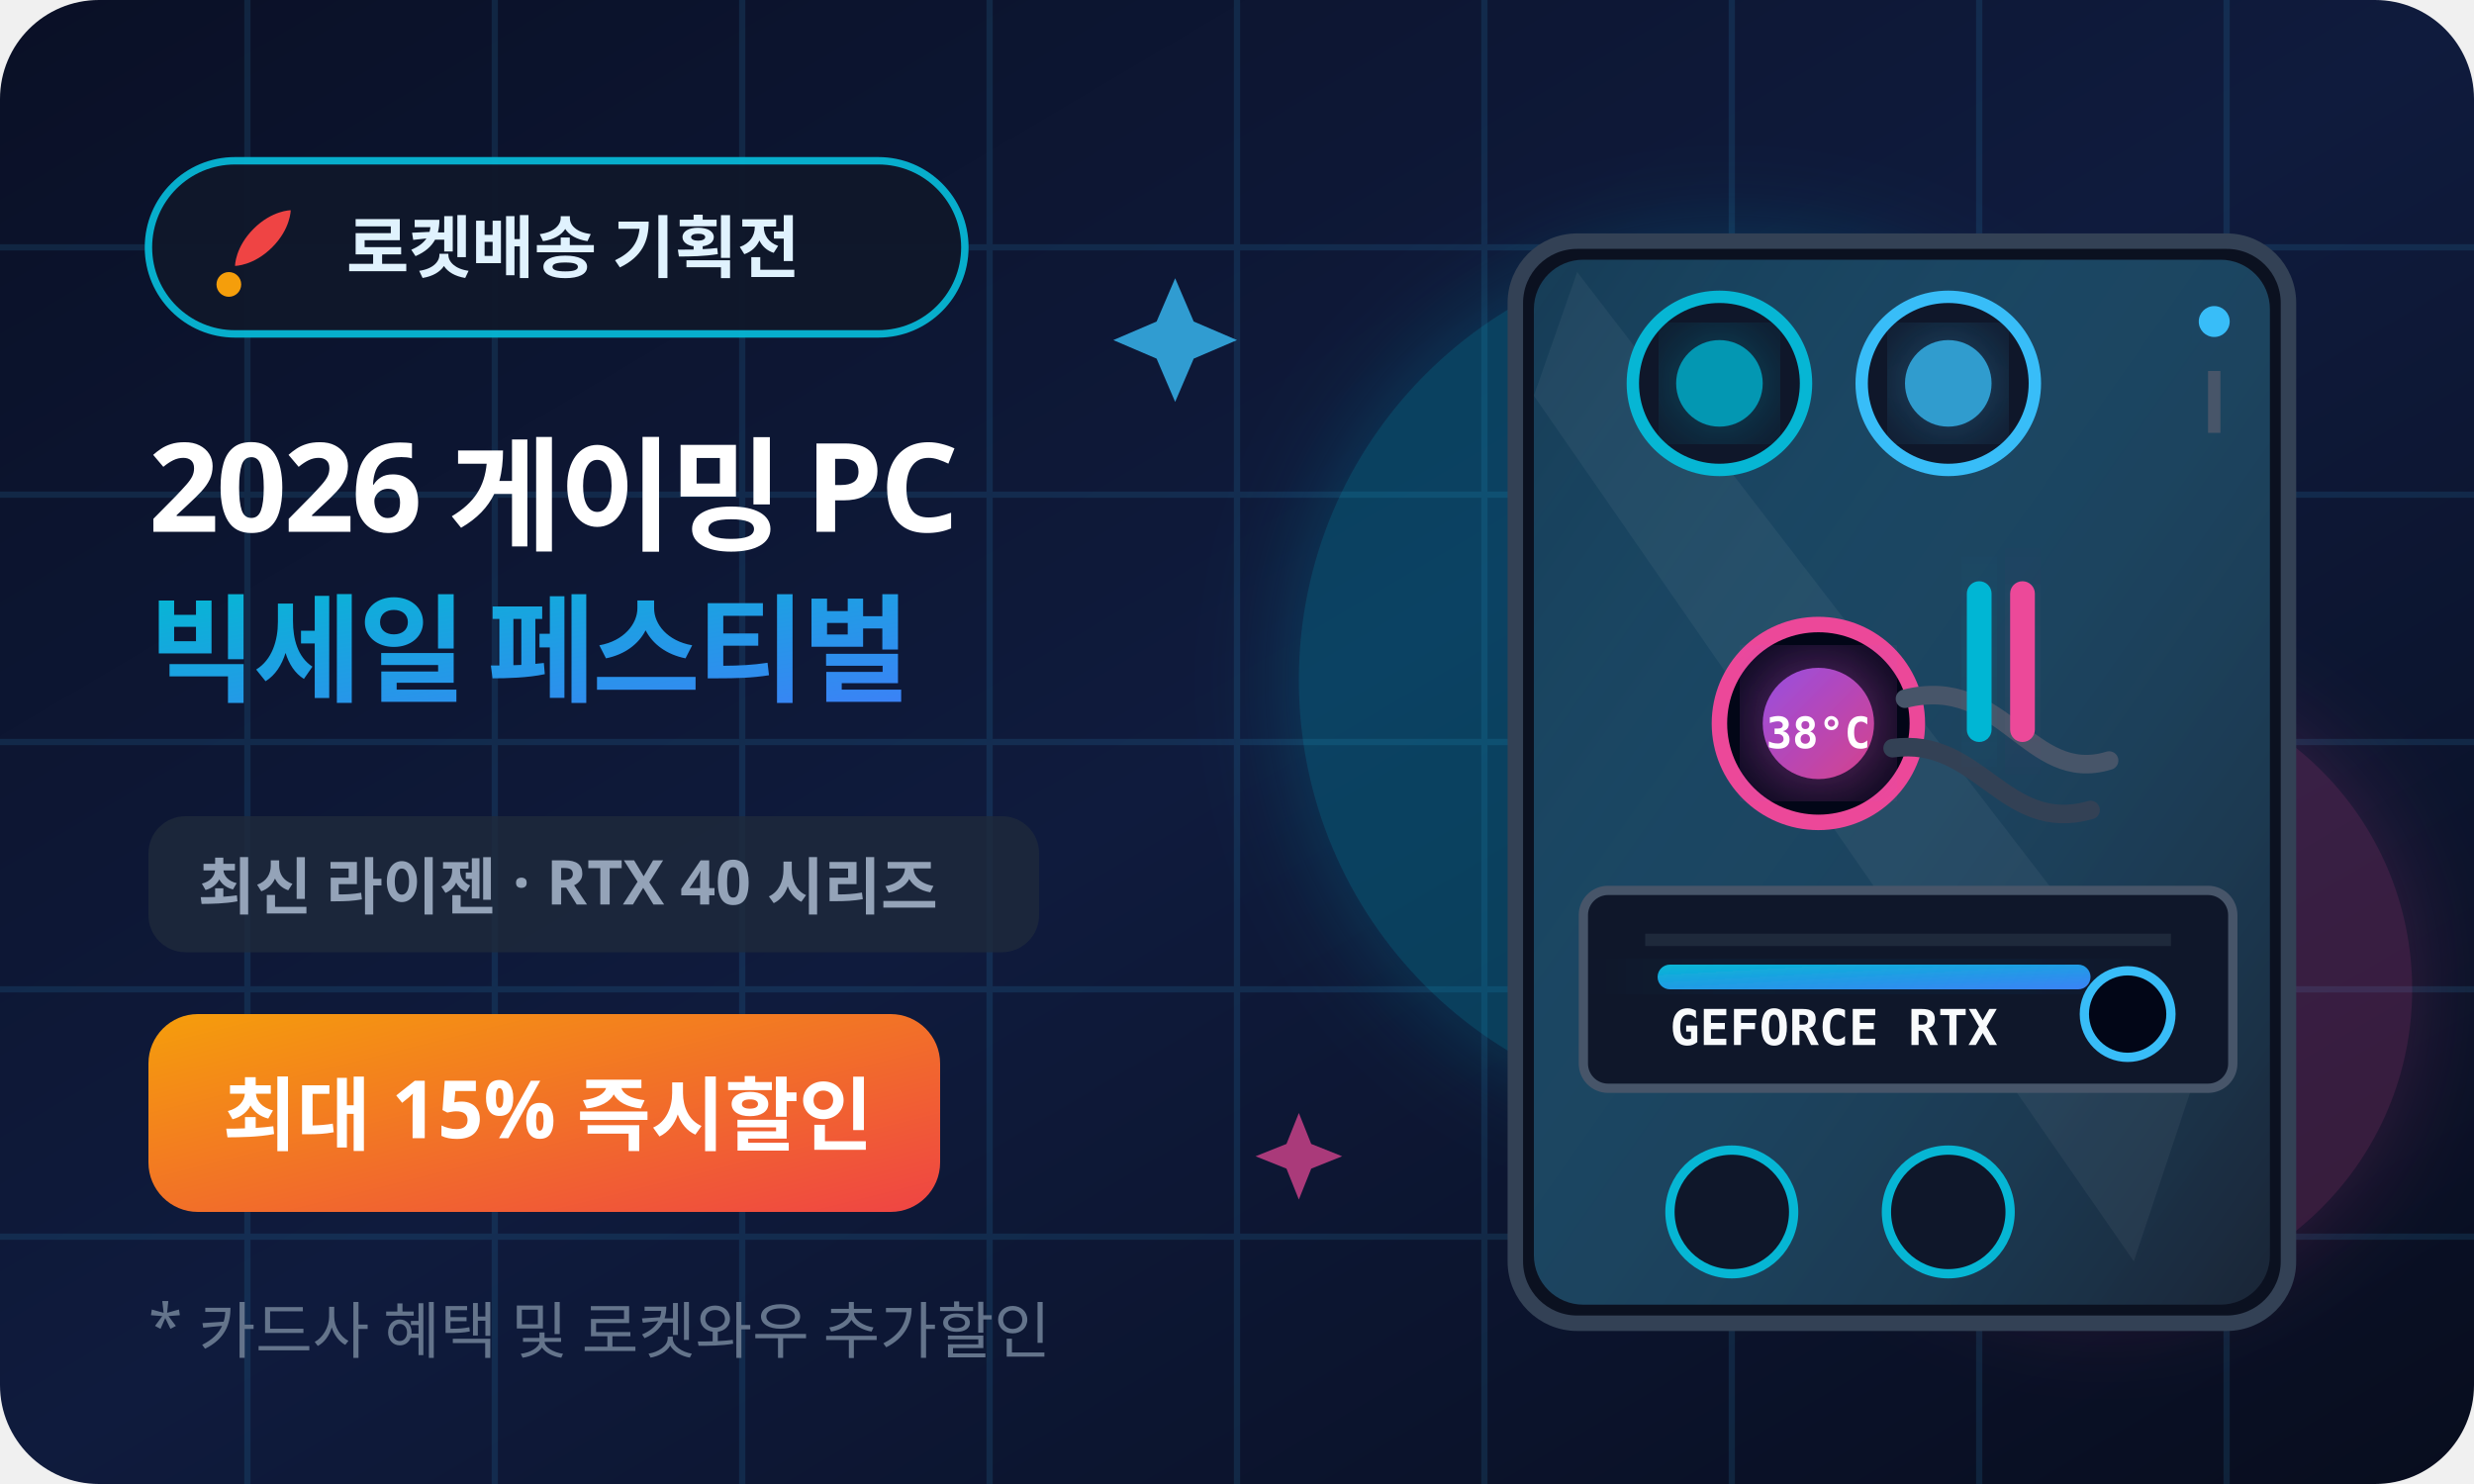
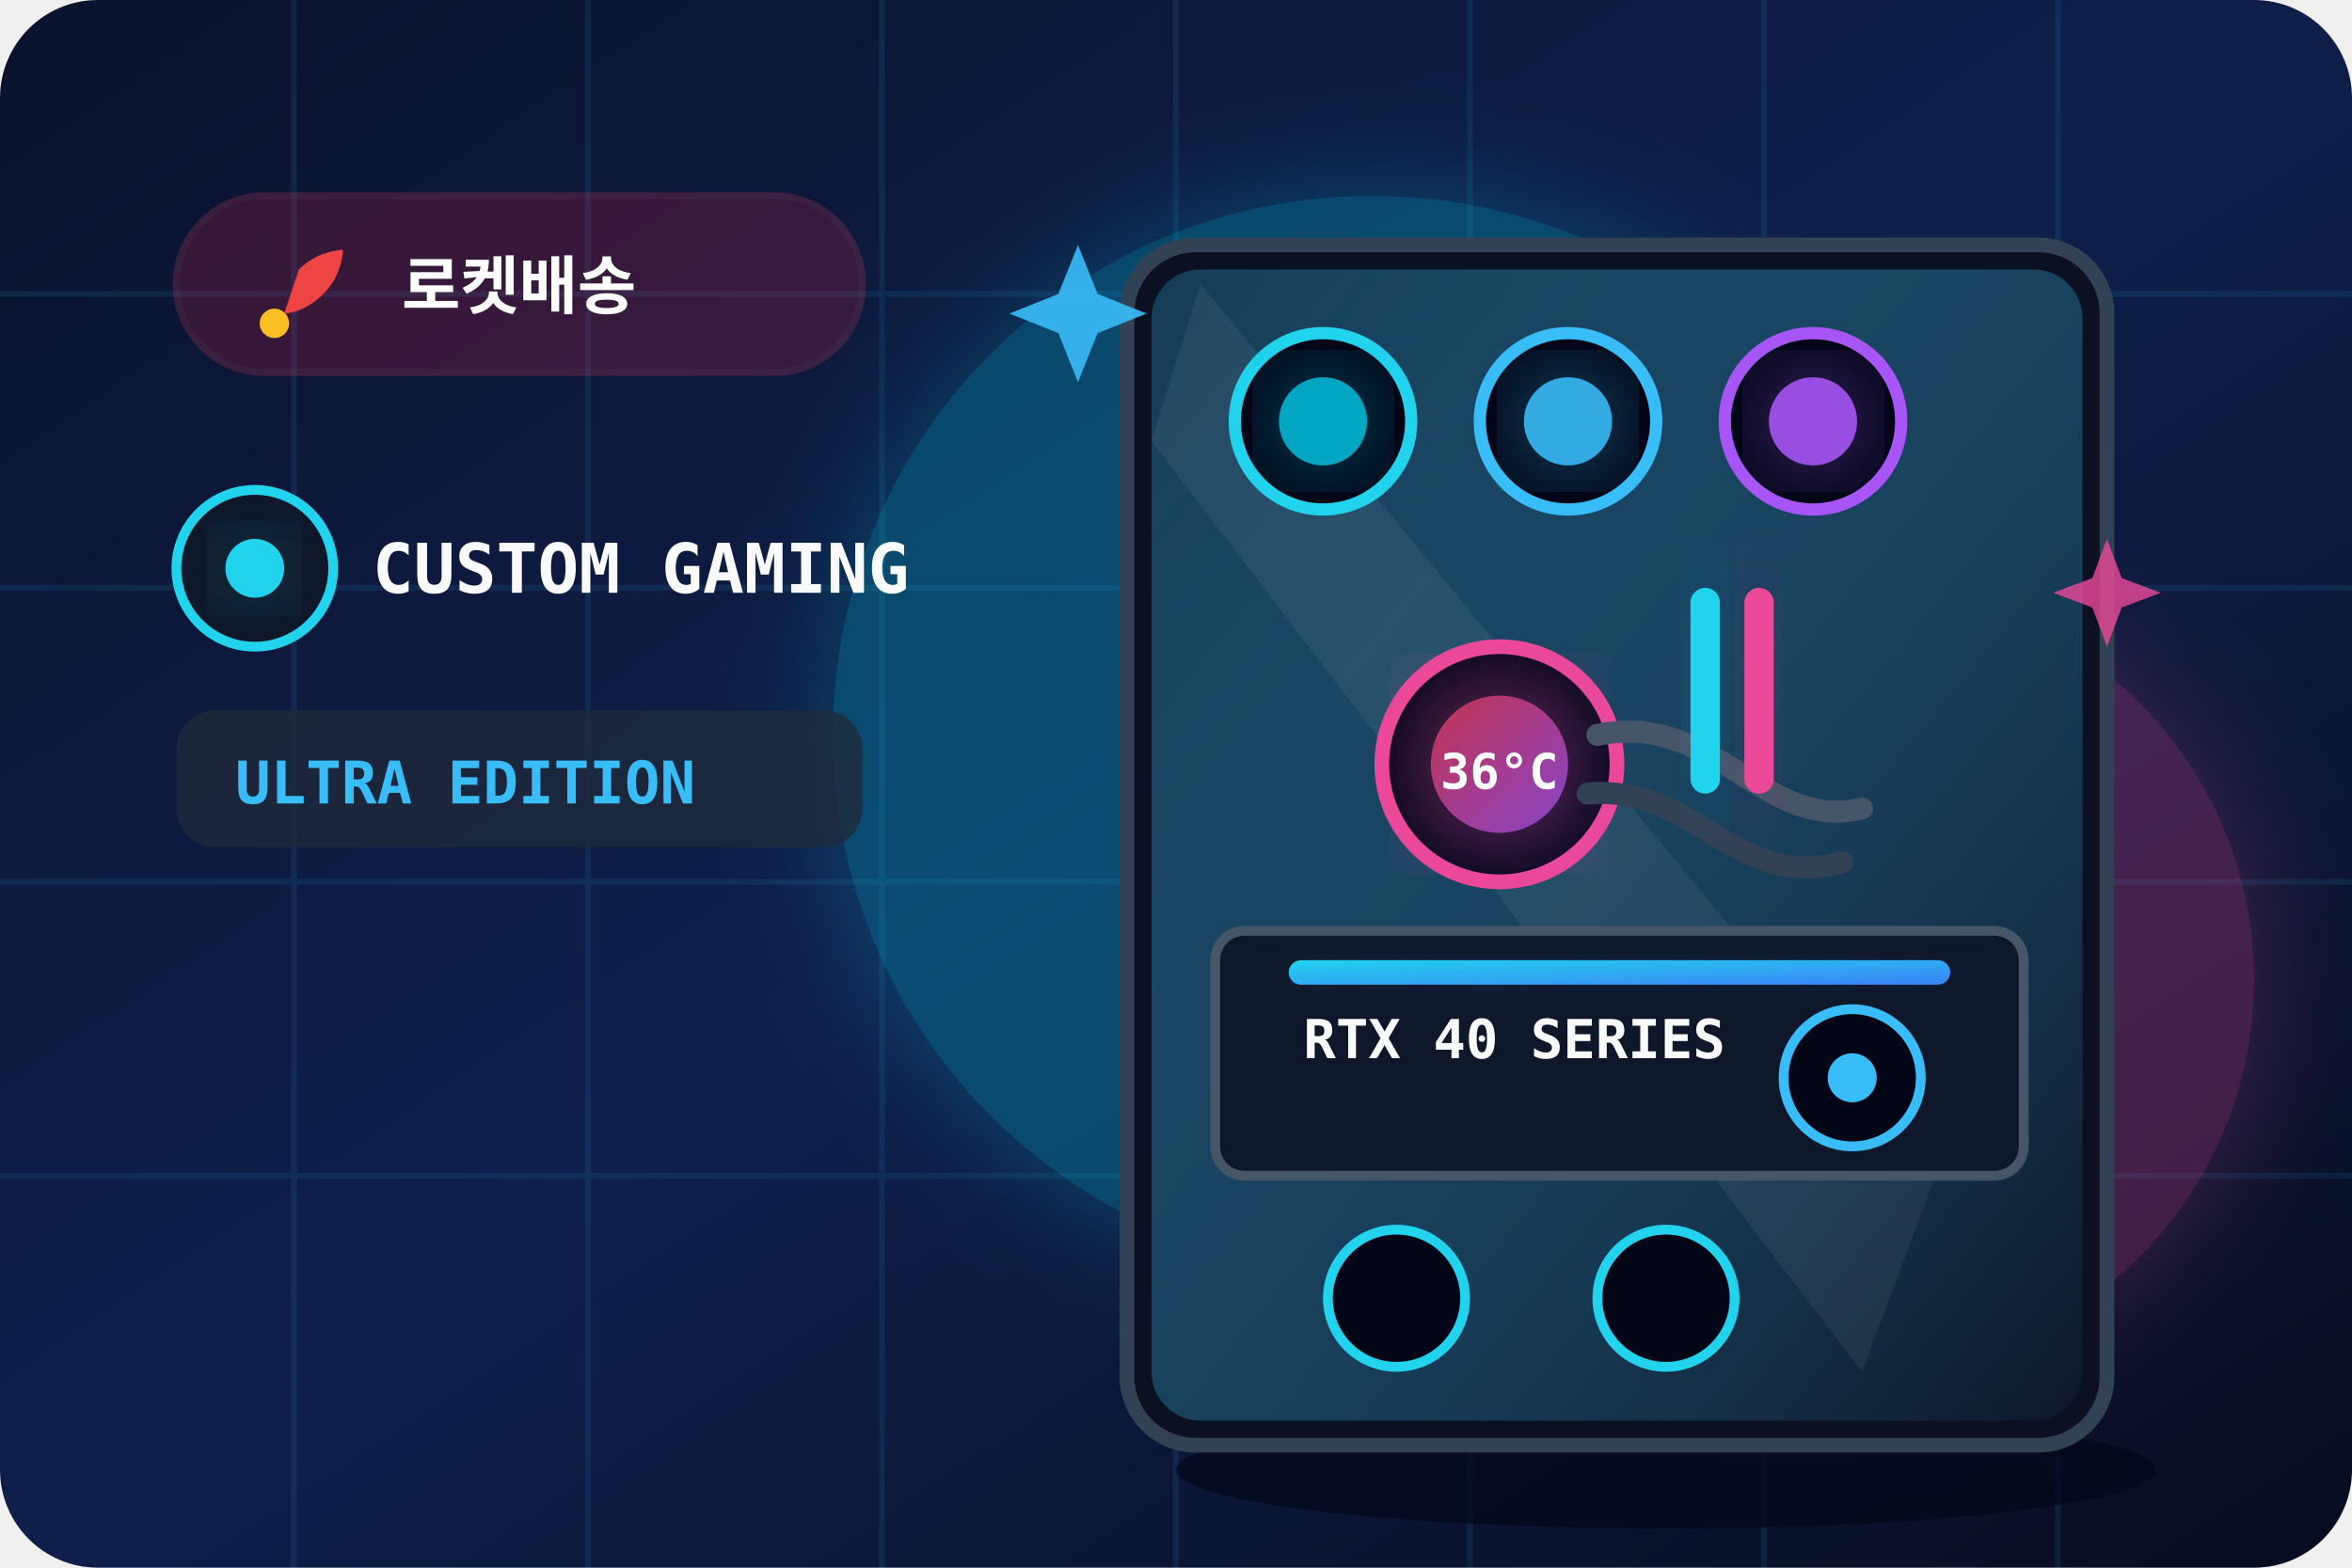
- <svg xmlns="http://www.w3.org/2000/svg" viewBox="0 0 400 240" fill="none" class="w-full h-full">
+ <svg xmlns="http://www.w3.org/2000/svg" viewBox="0 0 480 320" fill="none" class="w-full h-full">
  <defs>
-     <linearGradient id="bgG1" x1="0%" y1="0%" x2="100%" y2="100%">
-       <stop offset="0%" stop-color="#0a1026" />
-       <stop offset="50%" stop-color="#0f1b3d" />
-       <stop offset="100%" stop-color="#080d1e" />
+     <linearGradient id="gpcBg" x1="0%" y1="0%" x2="100%" y2="100%">
+       <stop offset="0%" stop-color="#0a122c" />
+       <stop offset="50%" stop-color="#0f1f4b" />
+       <stop offset="100%" stop-color="#070c1e" />
    </linearGradient>
-     <linearGradient id="cyanNeon" x1="0%" y1="0%" x2="100%" y2="100%">
-       <stop offset="0%" stop-color="#06b6d4" />
+     <linearGradient id="neonCyan" x1="0%" y1="0%" x2="100%" y2="100%">
+       <stop offset="0%" stop-color="#22d3ee" />
      <stop offset="100%" stop-color="#3b82f6" />
    </linearGradient>
-     <linearGradient id="purpleNeon" x1="0%" y1="0%" x2="100%" y2="100%">
-       <stop offset="0%" stop-color="#a855f7" />
-       <stop offset="100%" stop-color="#ec4899" />
+     <linearGradient id="neonMagenta" x1="0%" y1="0%" x2="100%" y2="100%">
+       <stop offset="0%" stop-color="#f43f5e" />
+       <stop offset="100%" stop-color="#a855f7" />
    </linearGradient>
-     <linearGradient id="amberG" x1="0%" y1="0%" x2="100%" y2="100%">
-       <stop offset="0%" stop-color="#f59e0b" />
-       <stop offset="100%" stop-color="#ef4444" />
+     <linearGradient id="glassReflection" x1="0%" y1="0%" x2="100%" y2="100%">
+       <stop offset="0%" stop-color="#38bdf8" stop-opacity="0.25" />
+       <stop offset="100%" stop-color="#0f172a" stop-opacity="0.85" />
    </linearGradient>
-     <linearGradient id="glassGrad" x1="0%" y1="0%" x2="100%" y2="100%">
-       <stop offset="0%" stop-color="#38bdf8" stop-opacity="0.25" />
-       <stop offset="100%" stop-color="#1e293b" stop-opacity="0.8" />
-     </linearGradient>
-     <filter id="glow1" x="-20%" y="-20%" width="140%" height="140%">
-       <feGaussianBlur stdDeviation="8" result="blur" />
+     <filter id="glowF" x="-30%" y="-30%" width="160%" height="160%">
+       <feGaussianBlur stdDeviation="12" result="blur" />
      <feComposite in="SourceGraphic" in2="blur" operator="over" />
    </filter>
  </defs>
-   <rect width="400" height="240" rx="16" fill="url(#bgG1)" />
-   <g opacity="0.12" stroke="#38bdf8" stroke-width="1">
-     <path d="M0 40 H400 M0 80 H400 M0 120 H400 M0 160 H400 M0 200 H400" />
-     <path d="M40 0 V240 M80 0 V240 M120 0 V240 M160 0 V240 M200 0 V240 M240 0 V240 M280 0 V240 M320 0 V240 M360 0 V240" />
+   <rect width="480" height="320" rx="20" fill="url(#gpcBg)" />
+   <g opacity="0.1" stroke="#38bdf8" stroke-width="1.2">
+     <path d="M0 60 H480 M0 120 H480 M0 180 H480 M0 240 H480" />
+     <path d="M60 0 V320 M120 0 V320 M180 0 V320 M240 0 V320 M300 0 V320 M360 0 V320 M420 0 V320" />
  </g>
-   <circle cx="280" cy="110" r="70" fill="#06b6d4" opacity="0.25" filter="url(#glow1)" />
-   <circle cx="340" cy="160" r="50" fill="#ec4899" opacity="0.2" filter="url(#glow1)" />
-   <g transform="translate(24, 26)">
-     <rect width="132" height="28" rx="14" fill="#0f172a" stroke="#06b6d4" stroke-width="1.2" opacity="0.95" />
-     <path d="M14 19 L19 14 M17 11 C20 8 23 8 23 8 C23 8 23 11 20 14 C17 17 14 17 14 17 C14 17 14 14 17 11 Z" fill="#ef4444" />
-     <circle cx="13" cy="20" r="2" fill="#f59e0b" />
-     <text x="32" y="18" fill="#e0f2fe" font-size="11" font-weight="800" font-family="Pretendard, system-ui, sans-serif">로켓배송 기획전</text>
+   <circle cx="280" cy="150" r="110" fill="#06b6d4" opacity="0.3" filter="url(#glowF)" />
+   <circle cx="380" cy="200" r="80" fill="#ec4899" opacity="0.25" filter="url(#glowF)" />
+   <g transform="translate(36, 40)">
+     <rect width="140" height="36" rx="18" fill="#e11d48" opacity="0.2" stroke="#f43f5e" stroke-width="1.5" />
+     <path d="M22 24 L27 19 M25 15 C29 11 34 11 34 11 C34 11 34 16 30 20 C26 24 22 24 22 24 Z" fill="#ef4444" />
+     <circle cx="20" cy="26" r="3" fill="#fbbf24" />
+     <text x="46" y="23" fill="#ffffff" font-size="13" font-weight="900" font-family="Pretendard, system-ui, sans-serif">로켓배송</text>
+     <g transform="translate(0, 60)">
+       <circle cx="16" cy="16" r="16" fill="#0f172a" stroke="#22d3ee" stroke-width="2" />
+       <circle cx="16" cy="16" r="6" fill="#22d3ee" filter="url(#glowF)" />
+       <text x="40" y="21" fill="#f8fafc" font-size="14" font-weight="900" font-family="monospace">CUSTOM GAMING</text>
+     </g>
+     <g transform="translate(0, 105)">
+       <rect width="140" height="28" rx="8" fill="#1e293b" opacity="0.8" />
+       <text x="12" y="19" fill="#38bdf8" font-size="12" font-weight="800" font-family="monospace">ULTRA EDITION</text>
+     </g>
  </g>
-   <text x="24" y="86" fill="#ffffff" font-size="20" font-weight="900" font-family="Pretendard, system-ui, sans-serif" letter-spacing="-0.5">
-     2026 게이밍 PC
-   </text>
-   <text x="24" y="112" fill="url(#cyanNeon)" font-size="19" font-weight="900" font-family="Pretendard, system-ui, sans-serif" letter-spacing="-0.5">
-     빅세일 페스티벌
-   </text>
-   <g transform="translate(24, 132)">
-     <rect width="144" height="22" rx="6" fill="#1e293b" opacity="0.8" />
-     <text x="8" y="15" fill="#94a3b8" font-size="10" font-weight="600" font-family="Pretendard, system-ui, sans-serif">
-       최신 라이젠 · RTX 40 시리즈
-     </text>
+   <g transform="translate(200, 30)">
+     <ellipse cx="140" cy="270" rx="100" ry="12" fill="#020617" opacity="0.7" />
+     <rect x="30" y="20" width="200" height="245" rx="14" fill="#0b1120" stroke="#334155" stroke-width="3" />
+     <rect x="35" y="25" width="190" height="235" rx="10" fill="url(#glassReflection)" />
+     <path d="M45 28 L195 210 L180 250 L35 60 Z" fill="#ffffff" opacity="0.06" />
+     <g transform="translate(45, 36)">
+       <circle cx="25" cy="20" r="18" fill="#020617" stroke="#22d3ee" stroke-width="2.5" />
+       <circle cx="25" cy="20" r="9" fill="#06b6d4" opacity="0.9" filter="url(#glowF)" />
+       <circle cx="75" cy="20" r="18" fill="#020617" stroke="#38bdf8" stroke-width="2.5" />
+       <circle cx="75" cy="20" r="9" fill="#38bdf8" opacity="0.9" filter="url(#glowF)" />
+       <circle cx="125" cy="20" r="18" fill="#020617" stroke="#a855f7" stroke-width="2.5" />
+       <circle cx="125" cy="20" r="9" fill="#a855f7" opacity="0.9" filter="url(#glowF)" />
+     </g>
+     <g transform="translate(80, 100)">
+       <circle cx="26" cy="26" r="24" fill="#020617" stroke="#ec4899" stroke-width="3" />
+       <circle cx="26" cy="26" r="14" fill="url(#neonMagenta)" opacity="0.8" filter="url(#glowF)" />
+       <text x="26" y="31" text-anchor="middle" fill="#ffffff" font-size="10" font-weight="900" font-family="monospace">36°C</text>
+       <path d="M46 20 C70 15 80 40 100 35" fill="none" stroke="#475569" stroke-width="4.5" stroke-linecap="round" />
+       <path d="M44 32 C66 30 74 52 96 46" fill="none" stroke="#334155" stroke-width="4.5" stroke-linecap="round" />
+     </g>
+     <rect x="145" y="90" width="6" height="42" rx="3" fill="#22d3ee" filter="url(#glowF)" />
+     <rect x="156" y="90" width="6" height="42" rx="3" fill="#ec4899" filter="url(#glowF)" />
+     <g transform="translate(48, 160)">
+       <rect x="0" y="0" width="165" height="50" rx="6" fill="#0f172a" stroke="#475569" stroke-width="2" />
+       <rect x="15" y="6" width="135" height="5" rx="2.5" fill="url(#neonCyan)" filter="url(#glowF)" />
+       <text x="18" y="26" fill="#f8fafc" font-size="11" font-weight="900" font-family="monospace">RTX 40 SERIES</text>
+       <circle cx="130" cy="30" r="14" fill="#020617" stroke="#38bdf8" stroke-width="2" />
+       <circle cx="130" cy="30" r="5" fill="#38bdf8" />
+     </g>
+     <circle cx="85" cy="235" r="14" fill="#020617" stroke="#22d3ee" stroke-width="2" />
+     <circle cx="140" cy="235" r="14" fill="#020617" stroke="#22d3ee" stroke-width="2" />
  </g>
-   <g transform="translate(24, 164)">
-     <rect width="128" height="32" rx="8" fill="url(#amberG)" />
-     <text x="12" y="21" fill="#ffffff" font-size="13" font-weight="900" font-family="Pretendard, system-ui, sans-serif">
-       최대 15% 즉시할인
-     </text>
-   </g>
-   <text x="24" y="218" fill="#64748b" font-size="10" font-family="Pretendard, system-ui, sans-serif">
-     * 카드사 혜택 및 로켓와우 추가할인
-   </text>
-   <g transform="translate(220, 24)">
-     <rect x="25" y="15" width="125" height="175" rx="10" fill="#0b1120" stroke="#334155" stroke-width="2.5" />
-     <rect x="28" y="18" width="119" height="169" rx="8" fill="url(#glassGrad)" />
-     <path d="M35 20 L135 150 L125 180 L28 40 Z" fill="#ffffff" opacity="0.05" />
-     <circle cx="58" cy="38" r="14" fill="#0f172a" stroke="#06b6d4" stroke-width="2" />
-     <circle cx="58" cy="38" r="7" fill="#06b6d4" opacity="0.8" filter="url(#glow1)" />
-     <circle cx="95" cy="38" r="14" fill="#0f172a" stroke="#38bdf8" stroke-width="2" />
-     <circle cx="95" cy="38" r="7" fill="#38bdf8" opacity="0.8" filter="url(#glow1)" />
-     <g transform="translate(56, 75)">
-       <circle cx="18" cy="18" r="16" fill="#020617" stroke="#ec4899" stroke-width="2.5" />
-       <circle cx="18" cy="18" r="9" fill="url(#purpleNeon)" opacity="0.9" filter="url(#glow1)" />
-       <text x="18" y="22" text-anchor="middle" fill="#ffffff" font-size="7" font-weight="bold" font-family="monospace">38°C</text>
-       <path d="M32 14 C48 10 52 28 65 24" fill="none" stroke="#475569" stroke-width="3" stroke-linecap="round" />
-       <path d="M30 22 C44 20 48 36 62 32" fill="none" stroke="#334155" stroke-width="3" stroke-linecap="round" />
-     </g>
-     <rect x="98" y="70" width="4" height="26" rx="2" fill="#06b6d4" filter="url(#glow1)" />
-     <rect x="105" y="70" width="4" height="26" rx="2" fill="#ec4899" filter="url(#glow1)" />
-     <g transform="translate(36, 120)">
-       <rect x="0" y="0" width="105" height="32" rx="4" fill="#0f172a" stroke="#475569" stroke-width="1.5" />
-       <line x1="10" y1="8" x2="95" y2="8" stroke="#1e293b" stroke-width="2" />
-       <rect x="12" y="12" width="70" height="4" rx="2" fill="url(#cyanNeon)" filter="url(#glow1)" />
-       <text x="14" y="25" fill="#f8fafc" font-size="8" font-weight="900" font-family="monospace">GEFORCE RTX</text>
-       <circle cx="88" cy="20" r="7" fill="#020617" stroke="#38bdf8" stroke-width="1.5" />
-     </g>
-     <circle cx="60" cy="172" r="10" fill="#0f172a" stroke="#06b6d4" stroke-width="1.5" />
-     <circle cx="95" cy="172" r="10" fill="#0f172a" stroke="#06b6d4" stroke-width="1.5" />
-     <circle cx="138" cy="28" r="2.5" fill="#38bdf8" filter="url(#glow1)" />
-     <line x1="138" y1="36" x2="138" y2="46" stroke="#475569" stroke-width="2" />
-   </g>
-   <path d="M190 45 L193 52 L200 55 L193 58 L190 65 L187 58 L180 55 L187 52 Z" fill="#38bdf8" opacity="0.8" />
-   <path d="M210 180 L212 185 L217 187 L212 189 L210 194 L208 189 L203 187 L208 185 Z" fill="#ec4899" opacity="0.7" />
+   <path d="M220 50 L224 60 L234 64 L224 68 L220 78 L216 68 L206 64 L216 60 Z" fill="#38bdf8" opacity="0.9" />
+   <path d="M430 110 L433 118 L441 121 L433 124 L430 132 L427 124 L419 121 L427 118 Z" fill="#ec4899" opacity="0.8" />
</svg>
